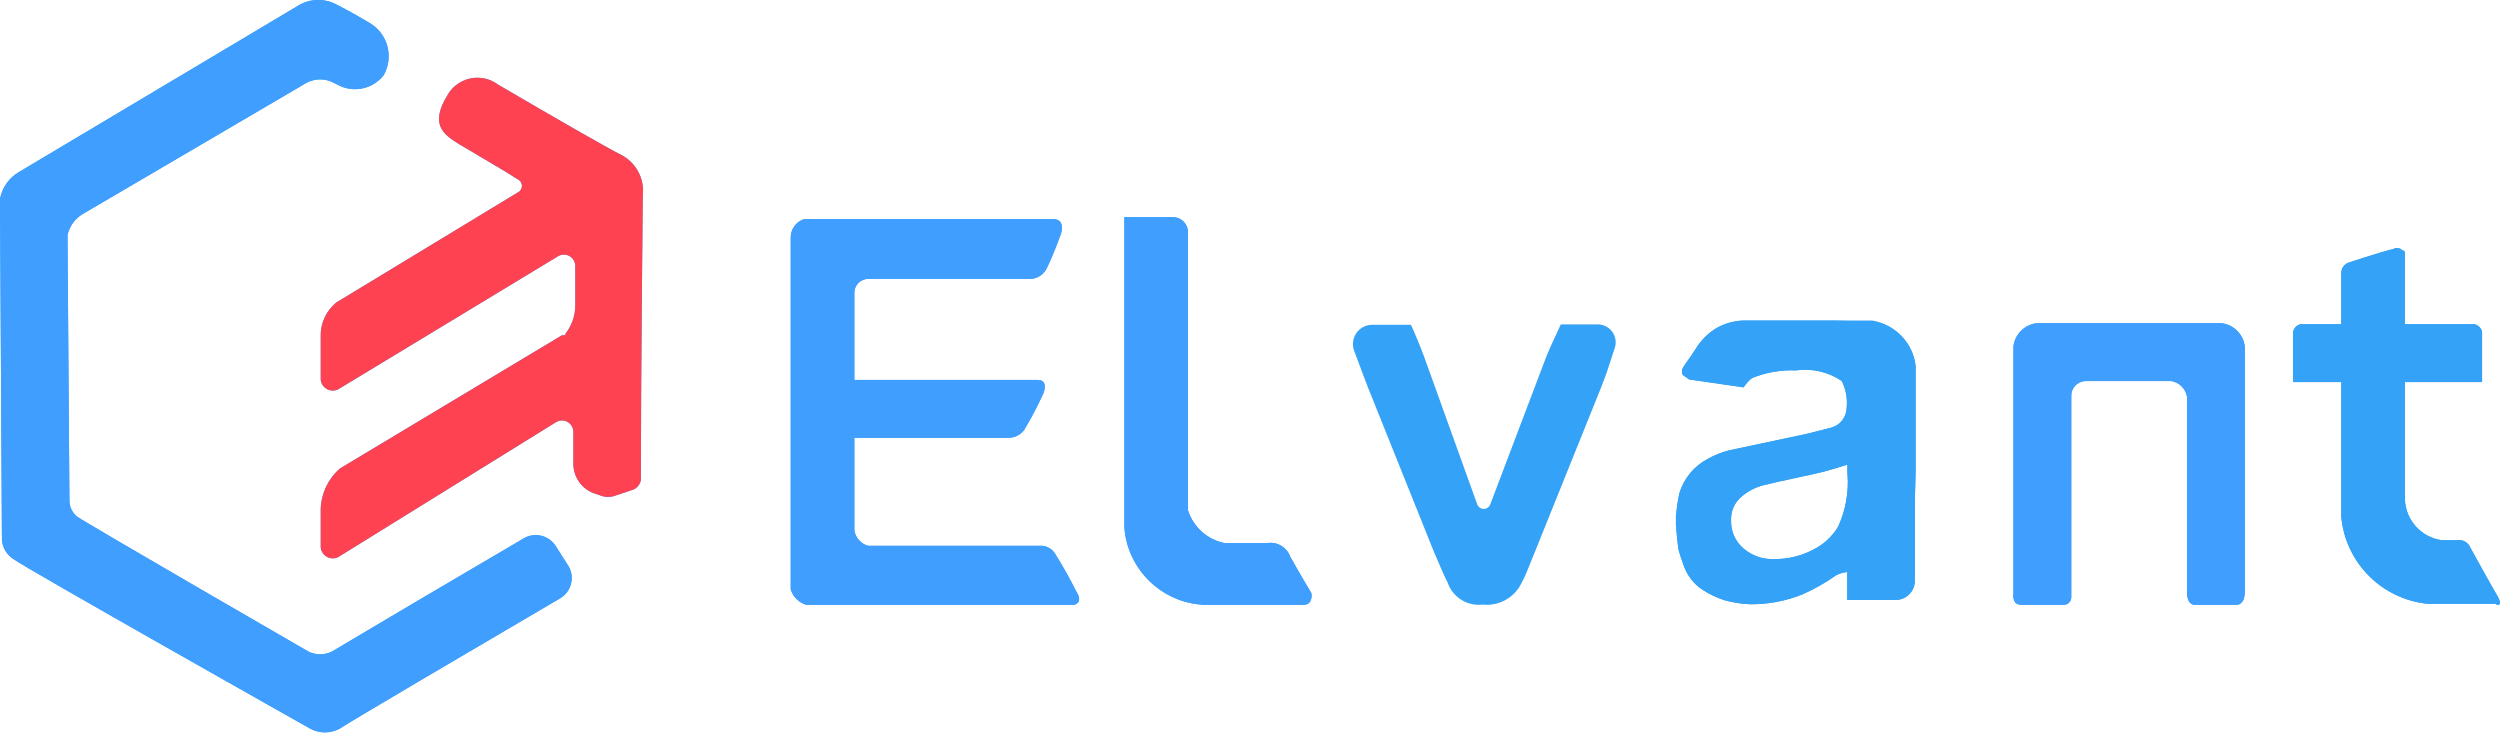
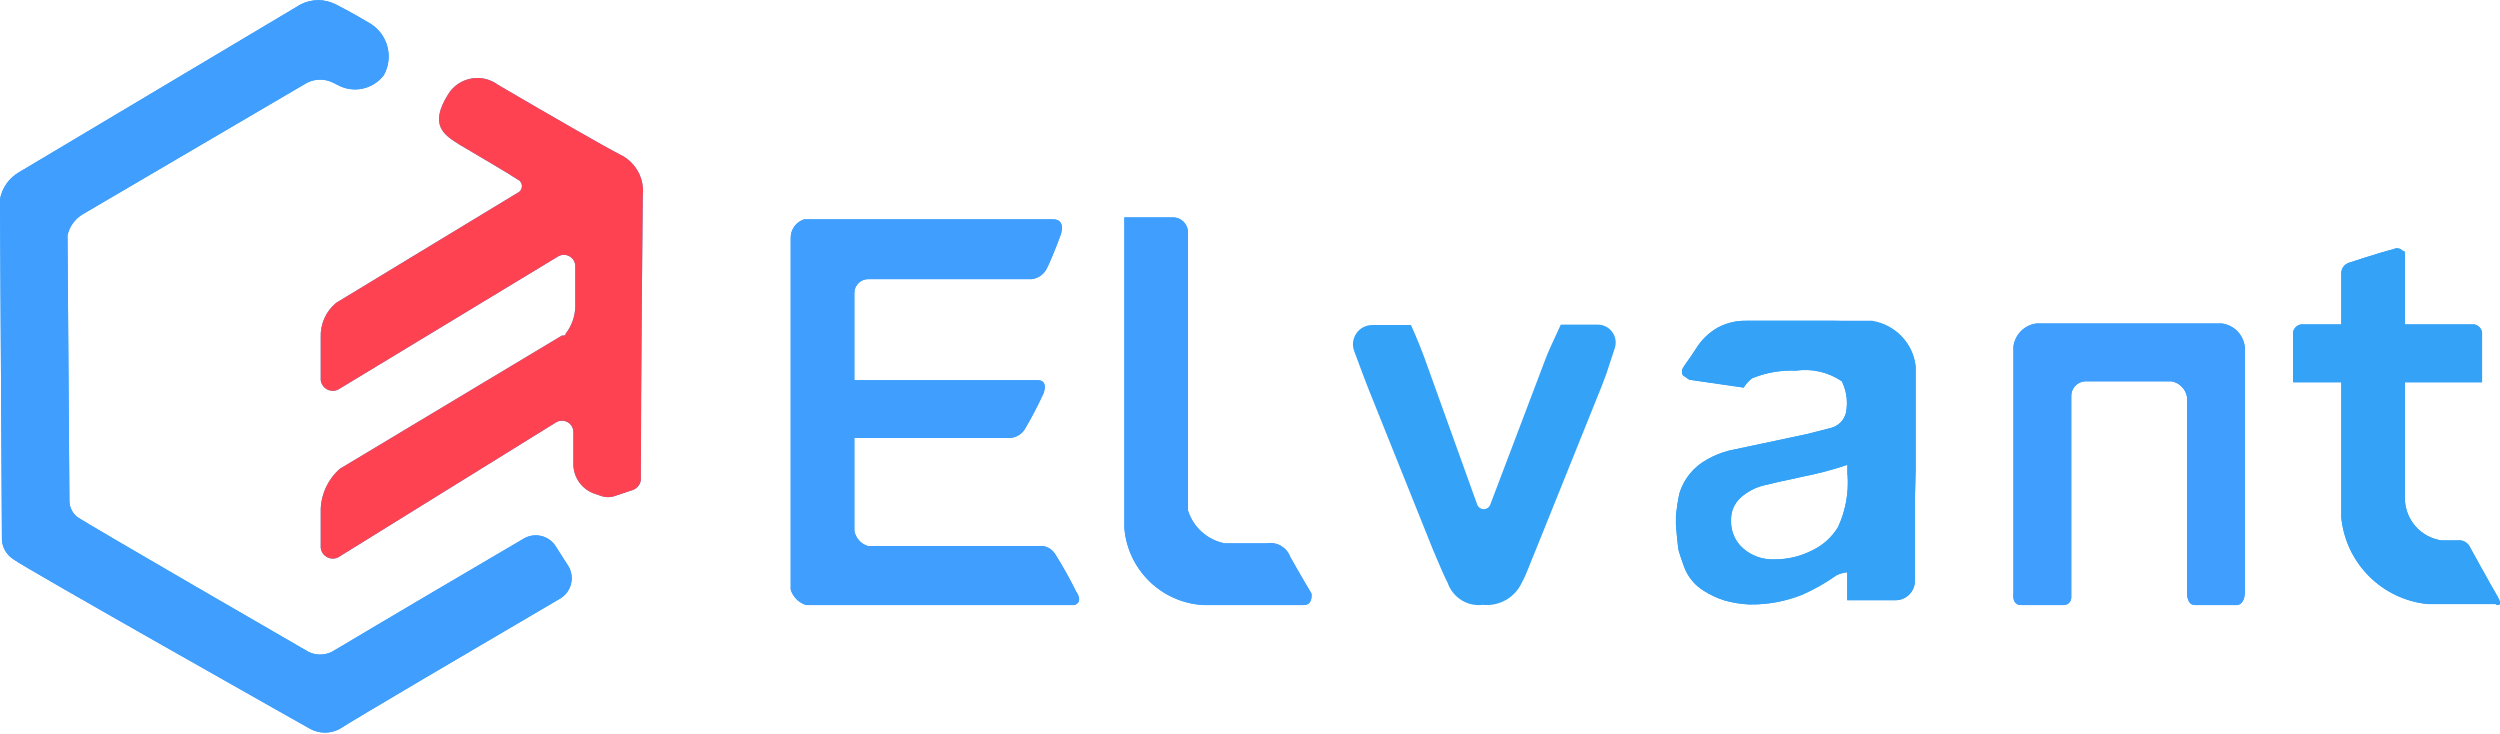
- <svg xmlns="http://www.w3.org/2000/svg" viewBox="0 0 129.63 38">
+ <svg xmlns="http://www.w3.org/2000/svg" width="300px" height="88px" viewBox="0 0 129.63 38">
  <path d="M19.2,1.22c-1-.6-1.8-1-1.8-1a2,2,0,0,0-1.8,0L1,8.92a2.05,2.05,0,0,0-1,1.4C0,11,.1,28,0.1,28a1.29,1.29,0,0,0,.6,1c0.5,0.4,15.4,8.8,15.4,8.8a1.61,1.61,0,0,0,1.5,0c0.6-.4,7.4-4.4,11.5-6.8a1.23,1.23,0,0,0,.4-1.6l-0.7-1.1a1.23,1.23,0,0,0-1.6-.4c-9.2,5.4-9.3,5.5-10,5.9a1.38,1.38,0,0,1-1.2,0s-11.6-6.7-12-7A1.08,1.08,0,0,1,3.6,26s-0.1-13.2-.1-13.8a1.7,1.7,0,0,1,.8-1.1l11.6-6.8a1.5,1.5,0,0,1,1.4,0l0.2,0.1a1.88,1.88,0,0,0,2.4-.5h0A2,2,0,0,0,19.2,1.22Z" transform="translate(0 -0.01)" fill="#34a2f6" />
  <path d="M33.33,10.14A2.1,2.1,0,0,0,32.13,8c-0.6-.3-3.4-1.9-6.3-3.6a1.79,1.79,0,0,0-2.51.36l-0.09.14c-1,1.6-.2,2.1.6,2.6,1,0.6,2.4,1.4,3,1.8a0.38,0.38,0,0,1,0,.7l-9.4,5.7h0a2.21,2.21,0,0,0-.8,1.8v2.2a0.63,0.63,0,0,0,.9.5l11.4-6.9a0.59,0.59,0,0,1,.9.5v2.1a2.38,2.38,0,0,1-.5,1.4c0,0.1-.1.1-0.2,0.1l-11.5,6.9a2.9,2.9,0,0,0-1,2.1v2a0.63,0.63,0,0,0,.9.5l11.3-7a0.59,0.59,0,0,1,.9.5v1.7a1.63,1.63,0,0,0,1.1,1.5l0.3,0.1a1.1,1.1,0,0,0,.8,0l0.9-.3a0.66,0.66,0,0,0,.4-0.5C33.23,19.84,33.33,10.14,33.33,10.14Z" transform="translate(0 -0.01)" fill="#34a2f6" />
  <path d="M54.7,28.71a0.87,0.87,0,0,0-.8-0.4H45a1,1,0,0,1-.7-0.8v-4.8h8a1,1,0,0,0,.8-0.4,18.85,18.85,0,0,0,1-1.9s0.3-.7-0.3-0.7H44.3V15.17a0.72,0.72,0,0,1,.74-0.7H53.5a1,1,0,0,0,.8-0.6c0.3-.6.7-1.7,0.7-1.7s0.3-.8-0.4-0.8H41.7a1,1,0,0,0-.7,1v18.2a1.21,1.21,0,0,0,.8.8H55.7s0.5-.1.1-0.7A21.89,21.89,0,0,0,54.7,28.71Z" transform="translate(0 -0.01)" fill="#34a2f6" />
  <path d="M66.9,28.87a1.09,1.09,0,0,0-1.2-.7H63.5a2.5,2.5,0,0,1-1.9-1.7h0V12.07a0.78,0.78,0,0,0-.76-0.8H58.3v16.1a4.35,4.35,0,0,0,4.1,4h5.2c0.5,0,.4-0.6.4-0.6S67.4,29.77,66.9,28.87Z" transform="translate(0 -0.01)" fill="#34a2f6" />
  <path d="M99.33,24.39q0-.88,0-2.15V19a2.61,2.61,0,0,0-2.22-2.31l-2-.06H90.56a3,3,0,0,0-1.49.35,3.14,3.14,0,0,0-1.14,1.11c-0.16.26-.32,0.49-0.45,0.66a3.82,3.82,0,0,0-.22.33,0.37,0.37,0,0,0,0,.37l0.33,0.23,2.82,0.41a2,2,0,0,1,.43-0.48,5.42,5.42,0,0,1,2.28-.4,3.38,3.38,0,0,1,2.38.55,2.54,2.54,0,0,1,.25,1.42,1.08,1.08,0,0,1-.8,1l-1.26.32L91.36,23l-1.7.36a4.55,4.55,0,0,0-1.12.45,3,3,0,0,0-1.46,1.77,11,11,0,0,0-.18,1.15v0.51s0.1,1.14.14,1.3,0.17,0.53.27,0.81a2.46,2.46,0,0,0,1,1.26,4.73,4.73,0,0,0,1.1.52,5.77,5.77,0,0,0,1.31.21,7.06,7.06,0,0,0,2.74-.51,10.07,10.07,0,0,0,1.76-1,1.65,1.65,0,0,1,.56-0.16v1.45h2.51a1,1,0,0,0,1-1v-3.8C99.29,25.67,99.32,25,99.33,24.39Zm-3.53.24a5.5,5.5,0,0,1-.49,2.69A3.12,3.12,0,0,1,94,28.52,4.22,4.22,0,0,1,92,29a2.3,2.3,0,0,1-1.62-.57A1.83,1.83,0,0,1,89.76,27a1.52,1.52,0,0,1,.53-1.23,2.84,2.84,0,0,1,1.11-.59q0.58-.15,2.09-0.47a18.23,18.23,0,0,0,2.3-.61v0.51h0Z" transform="translate(0 -0.01)" fill="#34a2f6" />
  <path d="M115.2,16.77h-9.6a1.38,1.38,0,0,0-1.2,1.2v12.8s-0.1.6,0.4,0.6H107a0.39,0.39,0,0,0,.4-0.38s0,0,0,0V20.57a0.76,0.76,0,0,1,.7-0.8h4.5a1,1,0,0,1,.8.8v10.2s0,0.6.4,0.6H116s0.4,0,.4-0.7V18A1.38,1.38,0,0,0,115.2,16.77Z" transform="translate(0 -0.01)" fill="#34a2f6" />
  <path d="M129.5,30.92c-0.3-.5-1.4-2.5-1.4-2.5a0.64,0.64,0,0,0-.7-0.4h-0.8a2.22,2.22,0,0,1-1.9-2.1v-6.1h4v-2.6a0.51,0.51,0,0,0-.4-0.4h-3.6v-3.6c0-.3-0.1-0.2-0.1-0.2a0.4,0.4,0,0,0-.5-0.1c-0.8.2-2.3,0.7-2.3,0.7a0.58,0.58,0,0,0-.4.6v2.6h-2.1a0.51,0.51,0,0,0-.4.4v2.6h2.5v7h0a5,5,0,0,0,4.5,4.5h3.5C129.5,31.42,129.8,31.42,129.5,30.92Z" transform="translate(0 -0.01)" fill="#34a2f6" />
  <path d="M19.2,1.22c-1-.6-1.8-1-1.8-1a2,2,0,0,0-1.8,0L1,8.92a2.05,2.05,0,0,0-1,1.4C0,11,.1,28,0.1,28a1.29,1.29,0,0,0,.6,1c0.5,0.4,15.4,8.8,15.4,8.8a1.61,1.61,0,0,0,1.5,0c0.6-.4,7.4-4.4,11.5-6.8a1.23,1.23,0,0,0,.4-1.6l-0.7-1.1a1.23,1.23,0,0,0-1.6-.4c-9.2,5.4-9.3,5.5-10,5.9a1.38,1.38,0,0,1-1.2,0s-11.6-6.7-12-7A1.08,1.08,0,0,1,3.6,26s-0.1-13.2-.1-13.8a1.7,1.7,0,0,1,.8-1.1l11.6-6.8a1.5,1.5,0,0,1,1.4,0l0.2,0.1a1.88,1.88,0,0,0,2.4-.5h0A2,2,0,0,0,19.2,1.22Z" transform="translate(0 -0.01)" fill="#409eff" />
  <path d="M33.33,10.14A2.1,2.1,0,0,0,32.13,8c-0.6-.3-3.4-1.9-6.3-3.6a1.79,1.79,0,0,0-2.51.36l-0.09.14c-1,1.6-.2,2.1.6,2.6,1,0.6,2.4,1.4,3,1.8a0.38,0.38,0,0,1,0,.7l-9.4,5.7h0a2.21,2.21,0,0,0-.8,1.8v2.2a0.63,0.63,0,0,0,.9.5l11.4-6.9a0.59,0.59,0,0,1,.9.5v2.1a2.38,2.38,0,0,1-.5,1.4c0,0.1-.1.1-0.2,0.1l-11.5,6.9a2.9,2.9,0,0,0-1,2.1v2a0.63,0.63,0,0,0,.9.5l11.3-7a0.59,0.59,0,0,1,.9.5v1.7a1.63,1.63,0,0,0,1.1,1.5l0.3,0.1a1.1,1.1,0,0,0,.8,0l0.9-.3a0.66,0.66,0,0,0,.4-0.5C33.23,19.84,33.33,10.14,33.33,10.14Z" transform="translate(0 -0.01)" fill="#ff4252" />
  <path d="M54.7,28.71a0.87,0.87,0,0,0-.8-0.4H45a1,1,0,0,1-.7-0.8v-4.8h8a1,1,0,0,0,.8-0.4,18.85,18.85,0,0,0,1-1.9s0.3-.7-0.3-0.7H44.3V15.17a0.72,0.72,0,0,1,.74-0.7H53.5a1,1,0,0,0,.8-0.6c0.3-.6.7-1.7,0.7-1.7s0.3-.8-0.4-0.8H41.7a1,1,0,0,0-.7,1v18.2a1.21,1.21,0,0,0,.8.8H55.7s0.5-.1.1-0.7A21.89,21.89,0,0,0,54.7,28.71Z" transform="translate(0 -0.01)" fill="#409eff" />
  <path d="M66.9,28.87a1.09,1.09,0,0,0-1.2-.7H63.5a2.5,2.5,0,0,1-1.9-1.7h0V12.07a0.78,0.78,0,0,0-.76-0.8H58.3v16.1a4.35,4.35,0,0,0,4.1,4h5.2c0.5,0,.4-0.6.4-0.6S67.4,29.77,66.9,28.87Z" transform="translate(0 -0.01)" fill="#409eff" />
  <path d="M74,18.94l2.6,7.23a0.36,0.36,0,0,0,.67,0l2.86-7.54c0.2-.52.27-0.64,0.8-1.8a0.14,0.14,0,0,1,0,0h1.93a0.93,0.93,0,0,1,.86,1.25L83.3,19.36,83.06,20l-3.45,8.57c-0.1.25-.23,0.55-0.38,0.94a6.14,6.14,0,0,1-.34.74,2,2,0,0,1-2,1.11,1.71,1.71,0,0,1-1.83-1.15q-0.22-.42-0.73-1.64l-3.39-8.45c-0.05-.14-0.39-1-0.72-1.91a1,1,0,0,1,.94-1.36h2a0,0,0,0,1,0,0C73.43,17.43,73.78,18.3,74,18.94Z" transform="translate(0 -0.01)" fill="#34a2f6" />
  <path d="M99.33,24.39q0-.88,0-2.15V19a2.7,2.7,0,0,0-2.25-2.37H90.56a3.06,3.06,0,0,0-1.49.36,3.14,3.14,0,0,0-1.14,1.11l-0.45.66a3.82,3.82,0,0,0-.22.33,0.37,0.37,0,0,0,0,.37l0.33,0.23,2.82,0.41a2,2,0,0,1,.43-0.48,5.42,5.42,0,0,1,2.28-.4,3.38,3.38,0,0,1,2.38.55,2.54,2.54,0,0,1,.25,1.42,1.08,1.08,0,0,1-.8,1l-1.26.32L91.36,23l-1.7.36a4.55,4.55,0,0,0-1.12.45,3,3,0,0,0-1.46,1.77,11,11,0,0,0-.18,1.15v0.51s0.1,1.14.14,1.3,0.17,0.53.27,0.81a2.46,2.46,0,0,0,1,1.26,4.73,4.73,0,0,0,1.1.52,5.77,5.77,0,0,0,1.31.21,7.06,7.06,0,0,0,2.74-.51,10.07,10.07,0,0,0,1.76-1,1.65,1.65,0,0,1,.56-0.16v1.45h2.51a1,1,0,0,0,1-1v-3.8C99.29,25.67,99.32,25,99.33,24.39Zm-3.53.24a5.5,5.5,0,0,1-.49,2.69A3.12,3.12,0,0,1,94,28.52,4.22,4.22,0,0,1,92,29a2.3,2.3,0,0,1-1.62-.57A1.83,1.83,0,0,1,89.76,27a1.52,1.52,0,0,1,.53-1.23,2.84,2.84,0,0,1,1.11-.59q0.58-.15,2.09-0.47a18.23,18.23,0,0,0,2.3-.61v0.51h0Z" transform="translate(0 -0.01)" fill="#34a2f6" />
  <path d="M115.2,16.77h-9.6a1.38,1.38,0,0,0-1.2,1.2v12.8s-0.1.6,0.4,0.6H107a0.39,0.39,0,0,0,.4-0.38s0,0,0,0V20.57a0.76,0.76,0,0,1,.7-0.8h4.5a1,1,0,0,1,.8.8v10.2s0,0.6.4,0.6H116s0.4,0,.4-0.7V18A1.38,1.38,0,0,0,115.2,16.77Z" transform="translate(0 -0.01)" fill="#409eff" />
  <path d="M129.5,30.92c-0.3-.5-1.4-2.5-1.4-2.5a0.64,0.64,0,0,0-.7-0.4h-0.8a2.22,2.22,0,0,1-1.9-2.1v-6.1h4v-2.6a0.51,0.51,0,0,0-.4-0.4h-3.6v-3.6c0-.3-0.1-0.2-0.1-0.2a0.4,0.4,0,0,0-.5-0.1c-0.8.2-2.3,0.7-2.3,0.7a0.58,0.58,0,0,0-.4.6v2.6h-2.1a0.51,0.51,0,0,0-.4.4v2.6h2.5v7h0a5,5,0,0,0,4.5,4.5h3.5C129.5,31.42,129.8,31.42,129.5,30.92Z" transform="translate(0 -0.01)" fill="#34a2f6" />
</svg>
